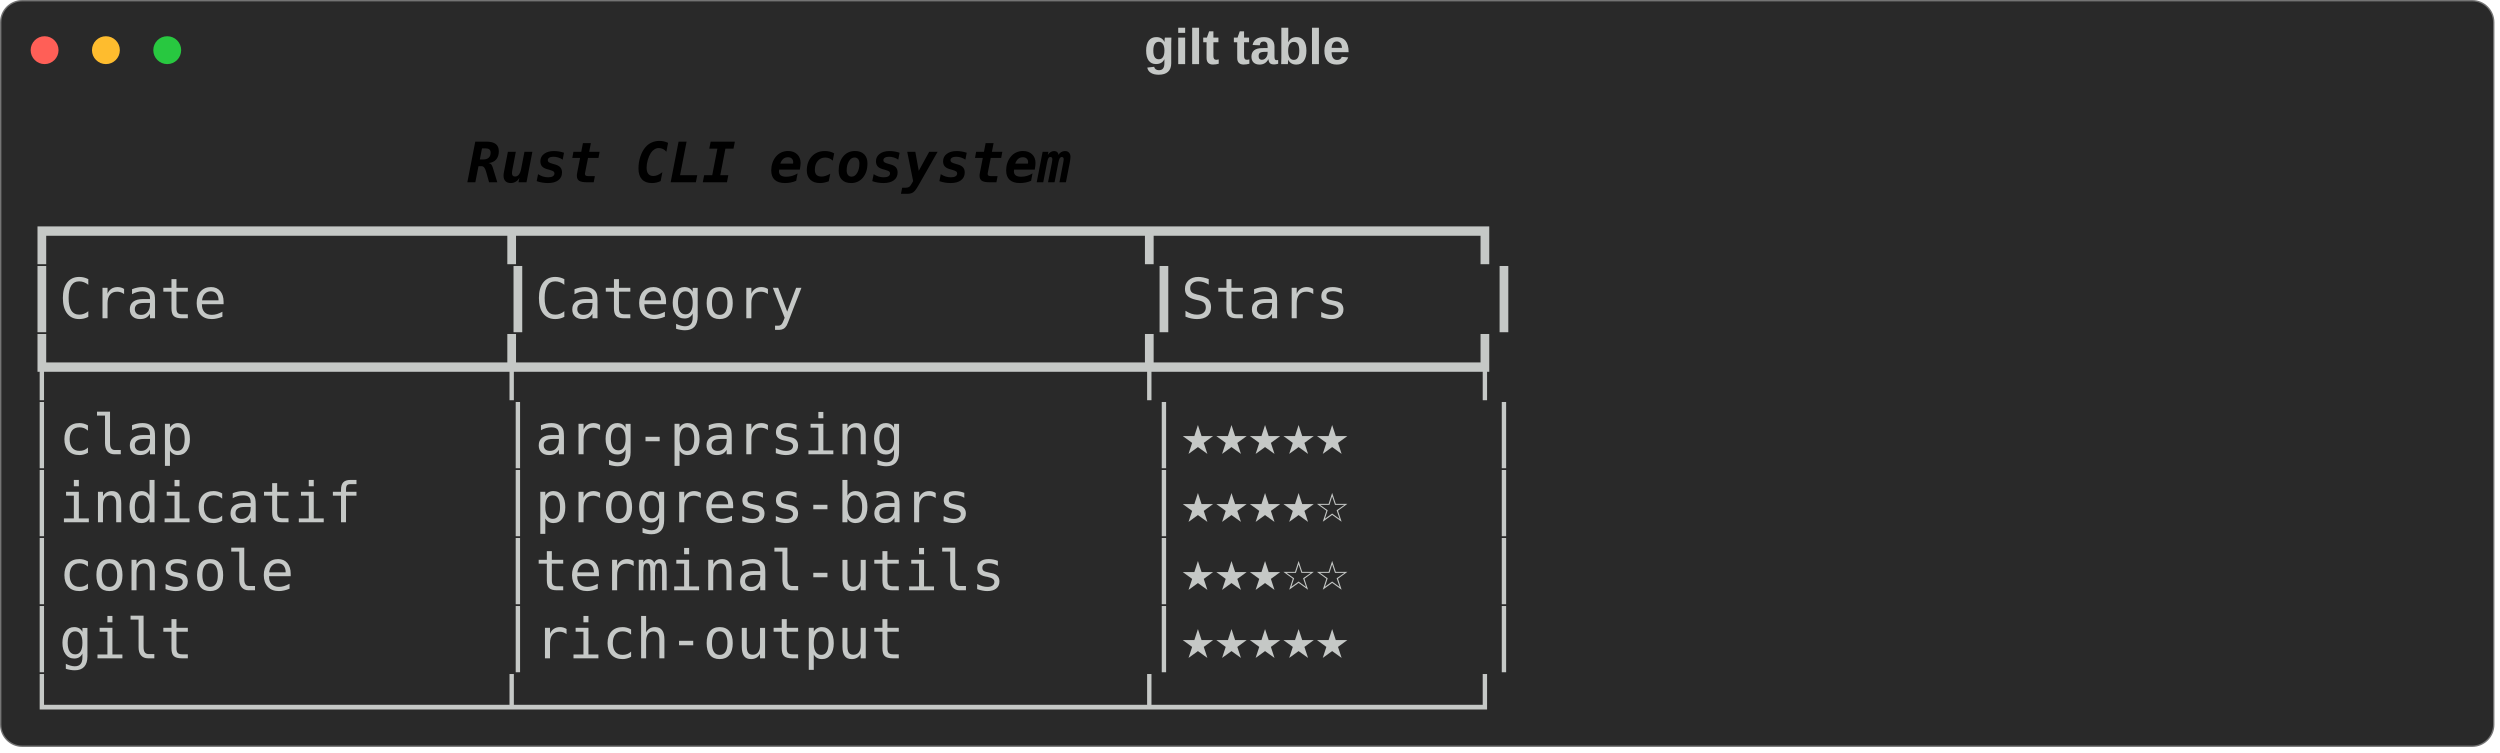
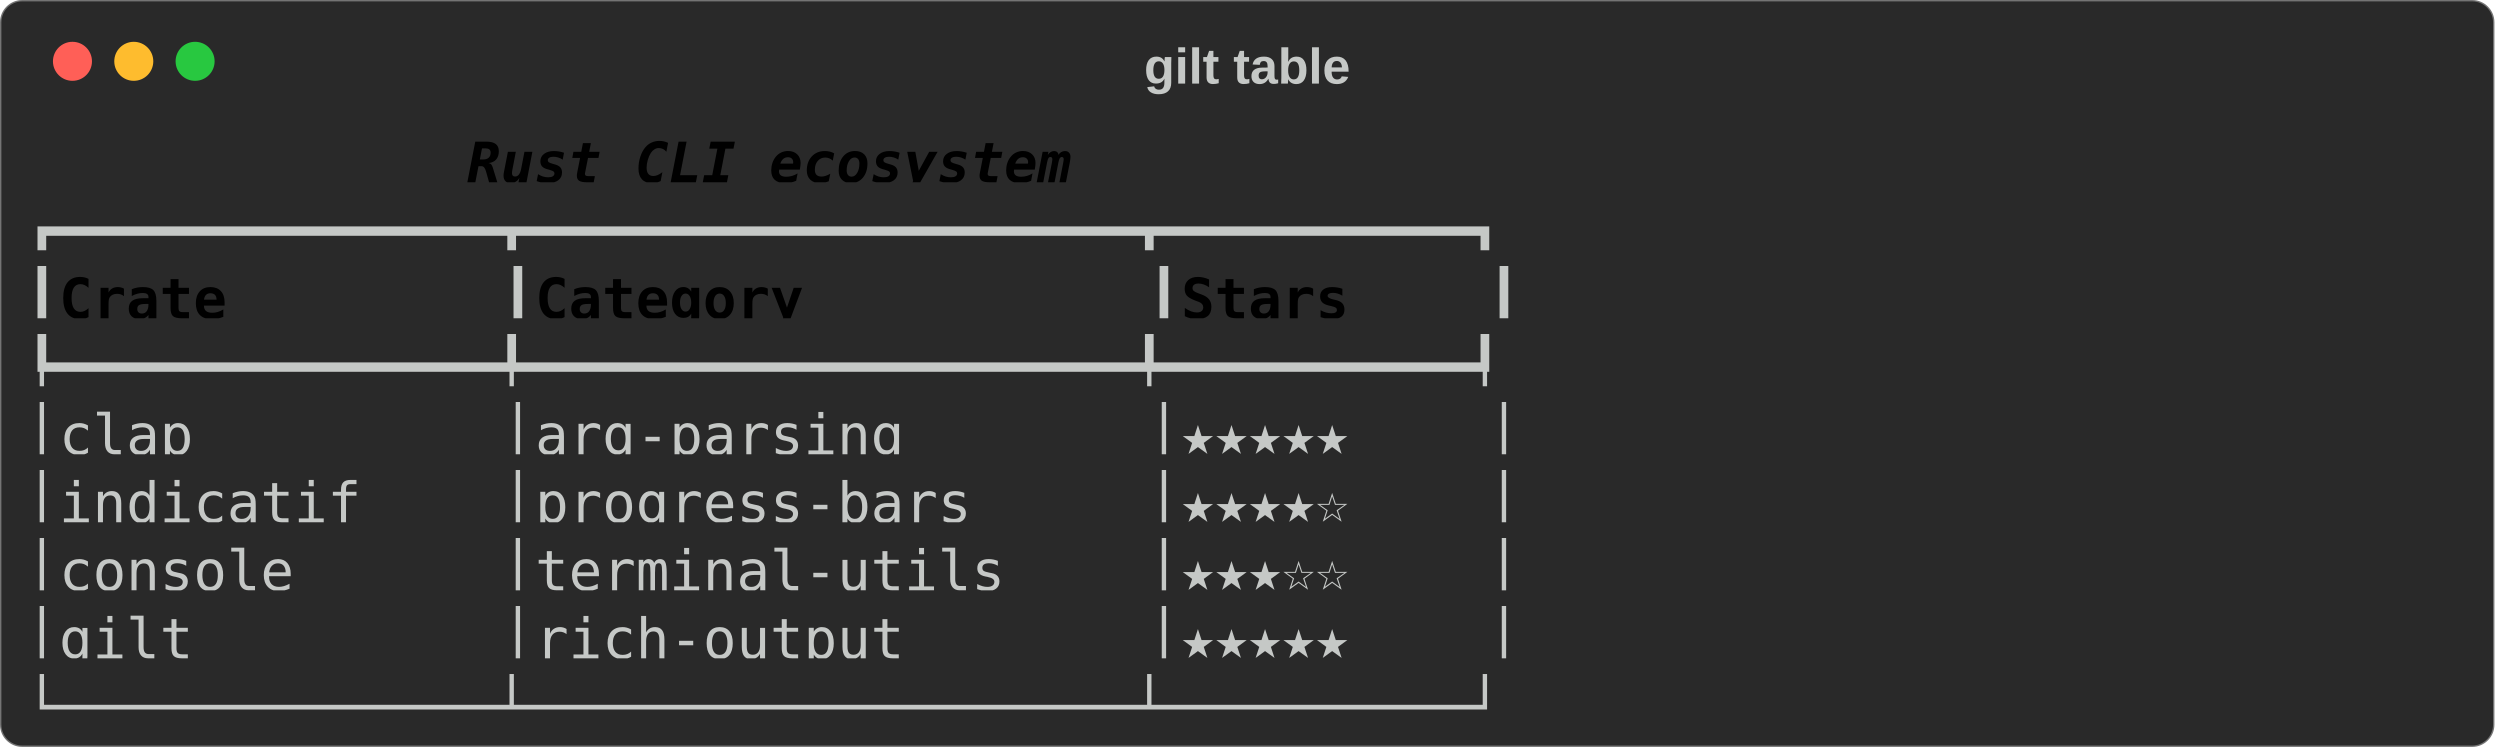
<svg xmlns="http://www.w3.org/2000/svg" class="gilt-terminal" viewBox="0 0 897 270">
  <style>

    @font-face {
        font-family: "Fira Code";
        src: local("FiraCode-Regular"),
                url("https://cdnjs.cloudflare.com/ajax/libs/firacode/6.2.0/woff2/FiraCode-Regular.woff2") format("woff2"),
                url("https://cdnjs.cloudflare.com/ajax/libs/firacode/6.2.0/woff/FiraCode-Regular.woff") format("woff");
        font-style: normal;
        font-weight: 400;
    }
    @font-face {
        font-family: "Fira Code";
        src: local("FiraCode-Bold"),
                url("https://cdnjs.cloudflare.com/ajax/libs/firacode/6.2.0/woff2/FiraCode-Bold.woff2") format("woff2"),
                url("https://cdnjs.cloudflare.com/ajax/libs/firacode/6.2.0/woff/FiraCode-Bold.woff") format("woff");
        font-style: bold;
        font-weight: 700;
    }

    .gilt-demo-table-matrix {
        font-family: Fira Code, monospace;
        font-size: 20.0px;
        line-height: 24.4px;
        font-variant-east-asian: full-width;
    }

    .gilt-demo-table-title {
        font-size: 18px;
        font-weight: bold;
        font-family: arial;
    }

        .gilt-demo-table-s1 { font-style: italic }
    .gilt-demo-table-s2 { font-weight: bold; font-style: italic }
+     .gilt-demo-table-s3 { font-weight: bold }

    </style>
  <defs>
    <clipPath id="gilt-demo-table-clip-terminal">
      <rect x="0" y="0" width="895" height="268" />
    </clipPath>
+     <clipPath id="gilt-demo-table-line-0">
+       <rect x="0" y="40.0" width="895.0" height="24.4" />
+     </clipPath>
+     <clipPath id="gilt-demo-table-line-1">
+       <rect x="0" y="64.4" width="895.0" height="24.4" />
+     </clipPath>
+     <clipPath id="gilt-demo-table-line-2">
+       <rect x="0" y="88.8" width="895.0" height="24.4" />
+     </clipPath>
+     <clipPath id="gilt-demo-table-line-3">
+       <rect x="0" y="113.2" width="895.0" height="24.4" />
+     </clipPath>
+     <clipPath id="gilt-demo-table-line-4">
+       <rect x="0" y="137.6" width="895.0" height="24.4" />
+     </clipPath>
+     <clipPath id="gilt-demo-table-line-5">
+       <rect x="0" y="162.0" width="895.0" height="24.4" />
+     </clipPath>
+     <clipPath id="gilt-demo-table-line-6">
+       <rect x="0" y="186.4" width="895.0" height="24.4" />
+     </clipPath>
+     <clipPath id="gilt-demo-table-line-7">
+       <rect x="0" y="210.8" width="895.0" height="24.4" />
+     </clipPath>
+     <clipPath id="gilt-demo-table-line-8">
+       <rect x="0" y="235.2" width="895.0" height="24.4" />
+     </clipPath>
  </defs>
  <rect fill="#292929" stroke="rgba(255,255,255,0.35)" stroke-width="1" x="0" y="0" width="895" height="268" rx="8" />
-   <circle cx="16" cy="18" r="5" fill="#ff5f57" />
-   <circle cx="38" cy="18" r="5" fill="#febc2e" />
-   <circle cx="60" cy="18" r="5" fill="#28c840" />
-   <text class="gilt-demo-table-title" fill="#c5c8c6" x="447.5" y="23" text-anchor="middle">gilt table</text>
+   <circle cx="26" cy="22" r="7" fill="#ff5f57" />
+   <circle cx="48" cy="22" r="7" fill="#febc2e" />
+   <circle cx="70" cy="22" r="7" fill="#28c840" />
+   <text class="gilt-demo-table-title" fill="#c5c8c6" x="447.5" y="30" text-anchor="middle">gilt table</text>
  <g transform="translate(1, 1)" clip-path="url(#gilt-demo-table-clip-terminal)">
    <g class="gilt-demo-table-matrix">
-       <text class="gilt-demo-table-s1" x="8.0" y="64.4" textLength="158.6">             </text>
-       <text class="gilt-demo-table-s2" x="166.6" y="64.4" textLength="219.6">Rust CLI ecosystem</text>
-       <text class="gilt-demo-table-s1" x="386.2" y="64.4" textLength="158.6">             </text>
-       <text fill="#c5c8c6" x="8.0" y="88.8" textLength="536.8">┏━━━━━━━━━━━━━┳━━━━━━━━━━━━━━━━━━┳━━━━━━━━━┓</text>
-       <text fill="#c5c8c6" x="8.0" y="113.2" textLength="12.2">┃</text>
-       <text fill="#c5c8c6" x="20.2" y="113.2" textLength="158.6"> Crate       </text>
-       <text fill="#c5c8c6" x="178.8" y="113.2" textLength="12.2">┃</text>
-       <text fill="#c5c8c6" x="191.0" y="113.2" textLength="219.6"> Category         </text>
-       <text fill="#c5c8c6" x="410.6" y="113.2" textLength="12.2">┃</text>
-       <text fill="#c5c8c6" x="422.8" y="113.2" textLength="109.8"> Stars   </text>
-       <text fill="#c5c8c6" x="532.6" y="113.2" textLength="12.2">┃</text>
-       <text fill="#c5c8c6" x="8.0" y="137.6" textLength="536.8">┡━━━━━━━━━━━━━╇━━━━━━━━━━━━━━━━━━╇━━━━━━━━━┩</text>
-       <text fill="#c5c8c6" x="8.0" y="162.0" textLength="12.2">│</text>
-       <text fill="#c5c8c6" x="20.2" y="162.0" textLength="158.6"> clap        </text>
-       <text fill="#c5c8c6" x="178.8" y="162.0" textLength="12.2">│</text>
-       <text fill="#c5c8c6" x="191.0" y="162.0" textLength="219.6"> arg-parsing      </text>
-       <text fill="#c5c8c6" x="410.6" y="162.0" textLength="12.2">│</text>
-       <text fill="#c5c8c6" x="422.8" y="162.0" textLength="109.8"> ★★★★★   </text>
-       <text fill="#c5c8c6" x="532.6" y="162.0" textLength="12.2">│</text>
-       <text fill="#c5c8c6" x="8.0" y="186.4" textLength="12.2">│</text>
-       <text fill="#c5c8c6" x="20.2" y="186.4" textLength="158.6"> indicatif   </text>
-       <text fill="#c5c8c6" x="178.8" y="186.4" textLength="12.2">│</text>
-       <text fill="#c5c8c6" x="191.0" y="186.4" textLength="219.6"> progress-bars    </text>
-       <text fill="#c5c8c6" x="410.6" y="186.4" textLength="12.2">│</text>
-       <text fill="#c5c8c6" x="422.8" y="186.4" textLength="109.8"> ★★★★☆   </text>
-       <text fill="#c5c8c6" x="532.6" y="186.4" textLength="12.2">│</text>
-       <text fill="#c5c8c6" x="8.0" y="210.8" textLength="12.2">│</text>
-       <text fill="#c5c8c6" x="20.2" y="210.8" textLength="158.6"> console     </text>
-       <text fill="#c5c8c6" x="178.8" y="210.8" textLength="12.2">│</text>
-       <text fill="#c5c8c6" x="191.0" y="210.8" textLength="219.6"> terminal-utils   </text>
-       <text fill="#c5c8c6" x="410.6" y="210.8" textLength="12.2">│</text>
-       <text fill="#c5c8c6" x="422.8" y="210.8" textLength="109.8"> ★★★☆☆   </text>
-       <text fill="#c5c8c6" x="532.6" y="210.8" textLength="12.2">│</text>
-       <text fill="#c5c8c6" x="8.0" y="235.2" textLength="12.2">│</text>
-       <text fill="#c5c8c6" x="20.2" y="235.2" textLength="158.6"> gilt        </text>
-       <text fill="#c5c8c6" x="178.8" y="235.2" textLength="12.2">│</text>
-       <text fill="#c5c8c6" x="191.0" y="235.2" textLength="219.6"> rich-output      </text>
-       <text fill="#c5c8c6" x="410.6" y="235.2" textLength="12.2">│</text>
-       <text fill="#c5c8c6" x="422.8" y="235.2" textLength="109.8"> ★★★★★   </text>
-       <text fill="#c5c8c6" x="532.6" y="235.2" textLength="12.2">│</text>
-       <text fill="#c5c8c6" x="8.0" y="259.6" textLength="536.8">└─────────────┴──────────────────┴─────────┘</text>
+       <text class="gilt-demo-table-s1" x="8.0" y="64.4" textLength="158.6" clip-path="url(#gilt-demo-table-line-0)">             </text>
+       <text class="gilt-demo-table-s2" x="166.6" y="64.4" textLength="219.6" clip-path="url(#gilt-demo-table-line-0)">Rust CLI ecosystem</text>
+       <text class="gilt-demo-table-s1" x="386.2" y="64.4" textLength="158.6" clip-path="url(#gilt-demo-table-line-0)">             </text>
+       <text fill="#c5c8c6" x="8.0" y="88.8" textLength="536.8" clip-path="url(#gilt-demo-table-line-1)">┏━━━━━━━━━━━━━┳━━━━━━━━━━━━━━━━━━┳━━━━━━━━━┓</text>
+       <text fill="#c5c8c6" x="8.0" y="113.2" textLength="12.2" clip-path="url(#gilt-demo-table-line-2)">┃</text>
+       <text class="gilt-demo-table-s3" x="20.2" y="113.2" textLength="158.6" clip-path="url(#gilt-demo-table-line-2)"> Crate       </text>
+       <text fill="#c5c8c6" x="178.8" y="113.2" textLength="12.2" clip-path="url(#gilt-demo-table-line-2)">┃</text>
+       <text class="gilt-demo-table-s3" x="191.0" y="113.2" textLength="219.6" clip-path="url(#gilt-demo-table-line-2)"> Category         </text>
+       <text fill="#c5c8c6" x="410.6" y="113.2" textLength="12.2" clip-path="url(#gilt-demo-table-line-2)">┃</text>
+       <text class="gilt-demo-table-s3" x="422.8" y="113.2" textLength="109.8" clip-path="url(#gilt-demo-table-line-2)"> Stars   </text>
+       <text fill="#c5c8c6" x="532.6" y="113.2" textLength="12.2" clip-path="url(#gilt-demo-table-line-2)">┃</text>
+       <text fill="#c5c8c6" x="8.0" y="137.6" textLength="536.8" clip-path="url(#gilt-demo-table-line-3)">┡━━━━━━━━━━━━━╇━━━━━━━━━━━━━━━━━━╇━━━━━━━━━┩</text>
+       <text fill="#c5c8c6" x="8.0" y="162.0" textLength="12.2" clip-path="url(#gilt-demo-table-line-4)">│</text>
+       <text fill="#c5c8c6" x="20.2" y="162.0" textLength="158.6" clip-path="url(#gilt-demo-table-line-4)"> clap        </text>
+       <text fill="#c5c8c6" x="178.8" y="162.0" textLength="12.2" clip-path="url(#gilt-demo-table-line-4)">│</text>
+       <text fill="#c5c8c6" x="191.0" y="162.0" textLength="219.6" clip-path="url(#gilt-demo-table-line-4)"> arg-parsing      </text>
+       <text fill="#c5c8c6" x="410.6" y="162.0" textLength="12.2" clip-path="url(#gilt-demo-table-line-4)">│</text>
+       <text fill="#c5c8c6" x="422.8" y="162.0" textLength="109.8" clip-path="url(#gilt-demo-table-line-4)"> ★★★★★   </text>
+       <text fill="#c5c8c6" x="532.6" y="162.0" textLength="12.2" clip-path="url(#gilt-demo-table-line-4)">│</text>
+       <text fill="#c5c8c6" x="8.0" y="186.4" textLength="12.2" clip-path="url(#gilt-demo-table-line-5)">│</text>
+       <text fill="#c5c8c6" x="20.2" y="186.4" textLength="158.6" clip-path="url(#gilt-demo-table-line-5)"> indicatif   </text>
+       <text fill="#c5c8c6" x="178.8" y="186.4" textLength="12.2" clip-path="url(#gilt-demo-table-line-5)">│</text>
+       <text fill="#c5c8c6" x="191.0" y="186.4" textLength="219.6" clip-path="url(#gilt-demo-table-line-5)"> progress-bars    </text>
+       <text fill="#c5c8c6" x="410.6" y="186.4" textLength="12.2" clip-path="url(#gilt-demo-table-line-5)">│</text>
+       <text fill="#c5c8c6" x="422.8" y="186.4" textLength="109.8" clip-path="url(#gilt-demo-table-line-5)"> ★★★★☆   </text>
+       <text fill="#c5c8c6" x="532.6" y="186.4" textLength="12.2" clip-path="url(#gilt-demo-table-line-5)">│</text>
+       <text fill="#c5c8c6" x="8.0" y="210.8" textLength="12.2" clip-path="url(#gilt-demo-table-line-6)">│</text>
+       <text fill="#c5c8c6" x="20.2" y="210.8" textLength="158.6" clip-path="url(#gilt-demo-table-line-6)"> console     </text>
+       <text fill="#c5c8c6" x="178.8" y="210.8" textLength="12.2" clip-path="url(#gilt-demo-table-line-6)">│</text>
+       <text fill="#c5c8c6" x="191.0" y="210.8" textLength="219.6" clip-path="url(#gilt-demo-table-line-6)"> terminal-utils   </text>
+       <text fill="#c5c8c6" x="410.6" y="210.8" textLength="12.2" clip-path="url(#gilt-demo-table-line-6)">│</text>
+       <text fill="#c5c8c6" x="422.8" y="210.8" textLength="109.8" clip-path="url(#gilt-demo-table-line-6)"> ★★★☆☆   </text>
+       <text fill="#c5c8c6" x="532.6" y="210.8" textLength="12.2" clip-path="url(#gilt-demo-table-line-6)">│</text>
+       <text fill="#c5c8c6" x="8.0" y="235.2" textLength="12.2" clip-path="url(#gilt-demo-table-line-7)">│</text>
+       <text fill="#c5c8c6" x="20.2" y="235.2" textLength="158.6" clip-path="url(#gilt-demo-table-line-7)"> gilt        </text>
+       <text fill="#c5c8c6" x="178.8" y="235.2" textLength="12.2" clip-path="url(#gilt-demo-table-line-7)">│</text>
+       <text fill="#c5c8c6" x="191.0" y="235.2" textLength="219.6" clip-path="url(#gilt-demo-table-line-7)"> rich-output      </text>
+       <text fill="#c5c8c6" x="410.6" y="235.2" textLength="12.2" clip-path="url(#gilt-demo-table-line-7)">│</text>
+       <text fill="#c5c8c6" x="422.8" y="235.2" textLength="109.8" clip-path="url(#gilt-demo-table-line-7)"> ★★★★★   </text>
+       <text fill="#c5c8c6" x="532.6" y="235.2" textLength="12.2" clip-path="url(#gilt-demo-table-line-7)">│</text>
+       <text fill="#c5c8c6" x="8.0" y="259.6" textLength="536.8" clip-path="url(#gilt-demo-table-line-8)">└─────────────┴──────────────────┴─────────┘</text>
    </g>
  </g>
</svg>
